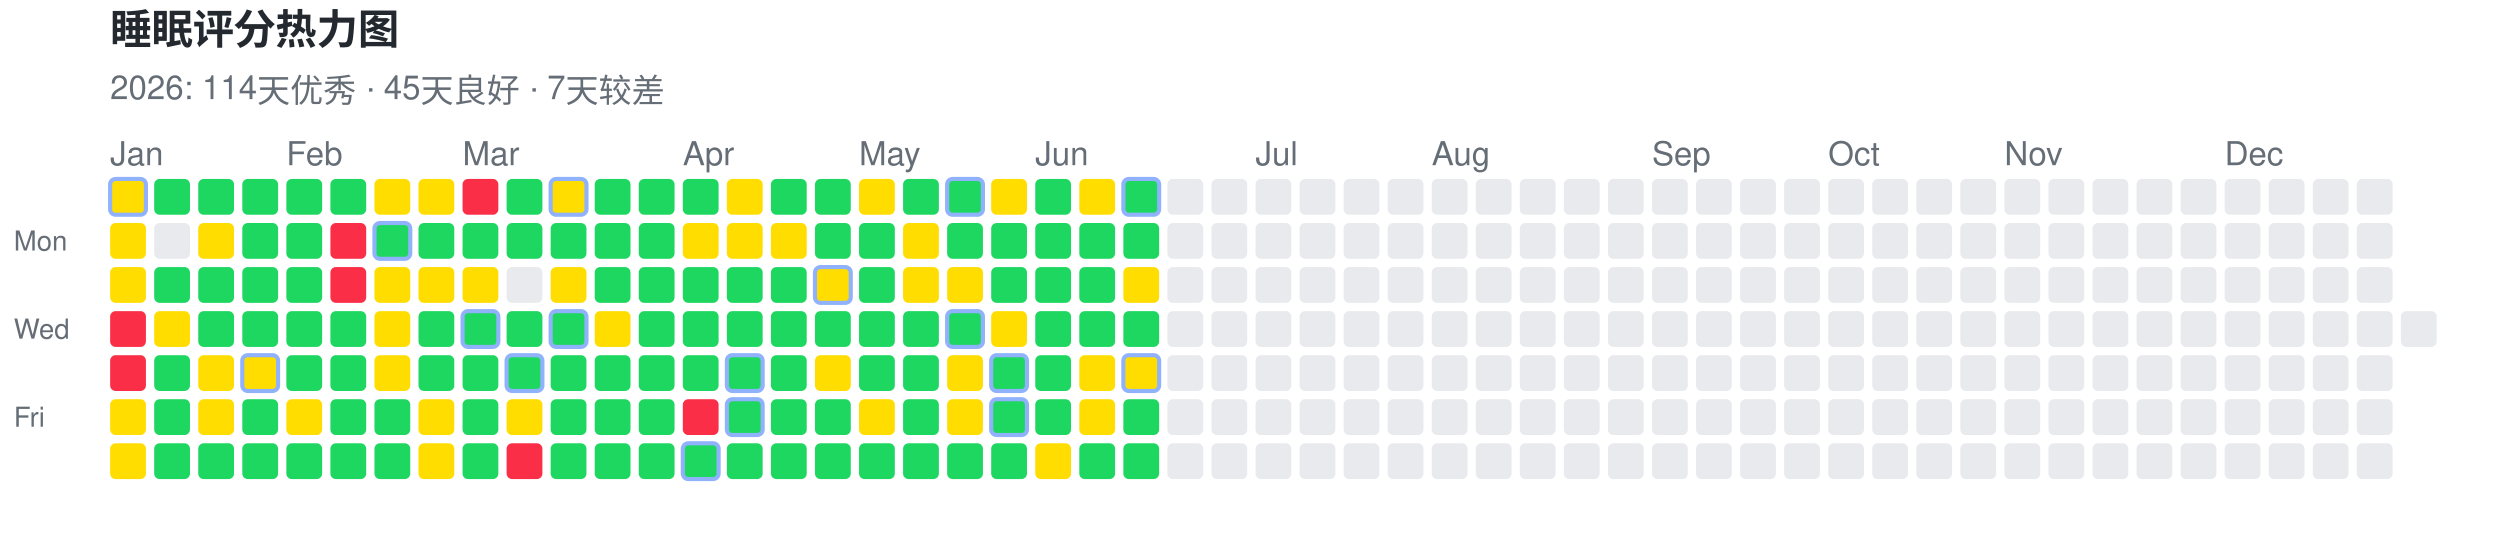
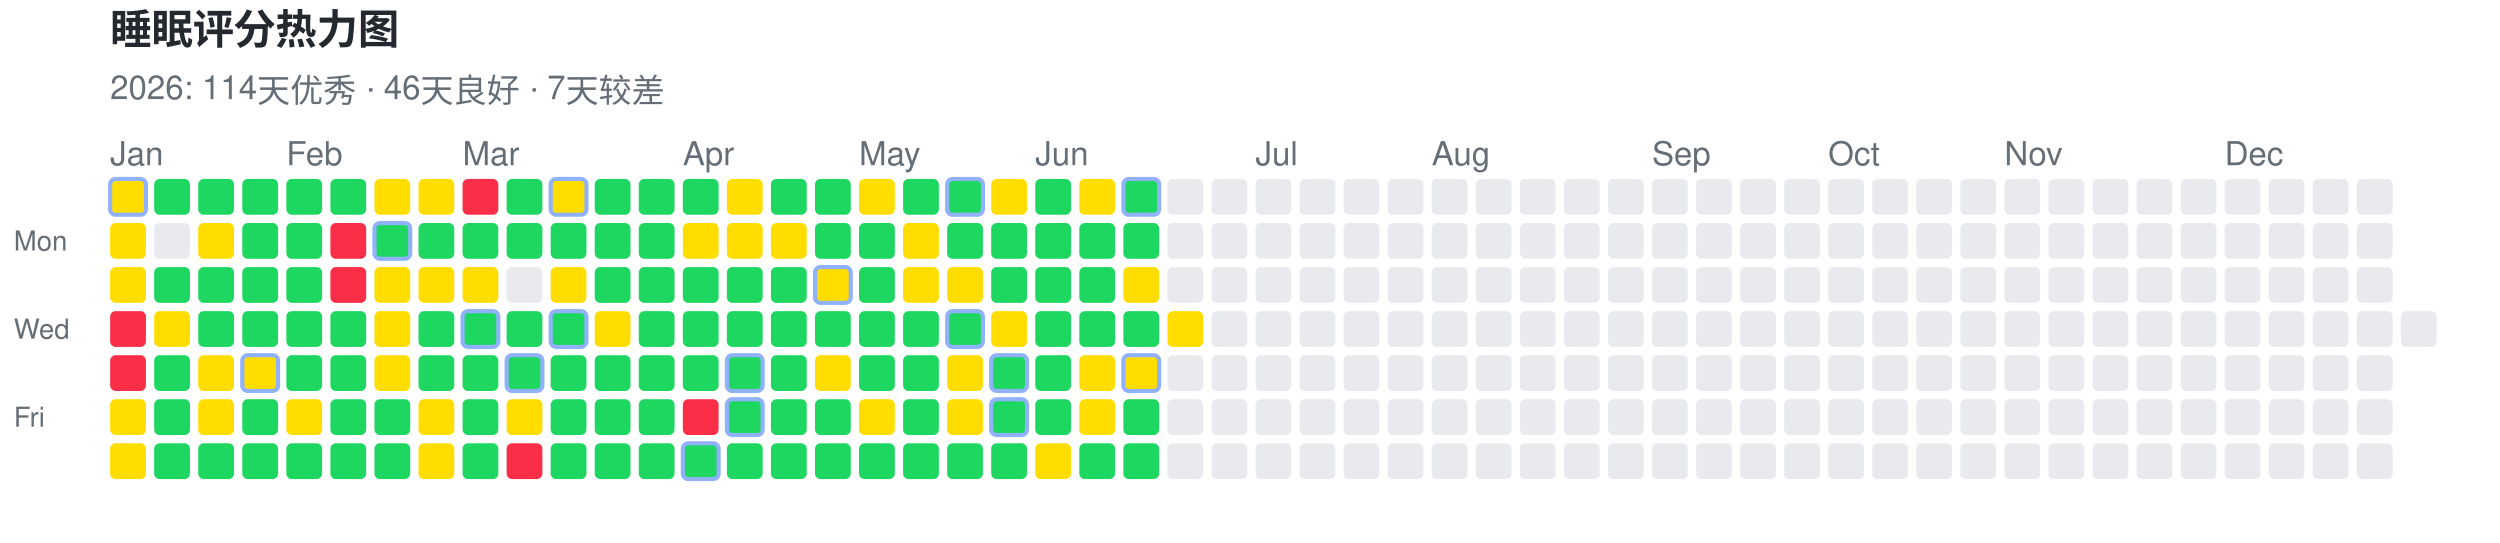
<svg xmlns="http://www.w3.org/2000/svg" width="908" height="197" viewBox="0 0 908 197" style="background-color:white;">
  <style>
    text { font-family: -apple-system, BlinkMacSystemFont, 'Segoe UI', Helvetica, Arial, sans-serif; }
  </style>
  <text x="40" y="16" font-size="15" fill="#24292f" font-weight="bold">睡眠评分热力图</text>
-   <text x="40" y="36" font-size="12" fill="#656d76">2026: 114天优秀 · 45天良好 · 7天较差</text>
+   <text x="40" y="36" font-size="12" fill="#656d76">2026: 114天优秀 · 46天良好 · 7天较差</text>
  <text x="40" y="60" font-size="12" fill="#656d76">Jan</text>
  <text x="104" y="60" font-size="12" fill="#656d76">Feb</text>
  <text x="168" y="60" font-size="12" fill="#656d76">Mar</text>
  <text x="248" y="60" font-size="12" fill="#656d76">Apr</text>
  <text x="312" y="60" font-size="12" fill="#656d76">May</text>
  <text x="376" y="60" font-size="12" fill="#656d76">Jun</text>
  <text x="456" y="60" font-size="12" fill="#656d76">Jul</text>
  <text x="520" y="60" font-size="12" fill="#656d76">Aug</text>
  <text x="600" y="60" font-size="12" fill="#656d76">Sep</text>
  <text x="664" y="60" font-size="12" fill="#656d76">Oct</text>
  <text x="728" y="60" font-size="12" fill="#656d76">Nov</text>
  <text x="808" y="60" font-size="12" fill="#656d76">Dec</text>
  <text x="5" y="91" font-size="10" fill="#656d76">Mon</text>
  <text x="5" y="123" font-size="10" fill="#656d76">Wed</text>
  <text x="5" y="155" font-size="10" fill="#656d76">Fri</text>
  <rect x="40" y="113" width="13" height="13" rx="2" ry="2" fill="#fa2f47" data-date="2026-01-01" data-score="47" data-duration="311" data-nap="" />
  <rect x="40" y="129" width="13" height="13" rx="2" ry="2" fill="#fa2f47" data-date="2026-01-02" data-score="52" data-duration="517" data-nap="" />
  <rect x="40" y="145" width="13" height="13" rx="2" ry="2" fill="#ffdd00" data-date="2026-01-03" data-score="74" data-duration="435" data-nap="" />
  <rect x="40" y="161" width="13" height="13" rx="2" ry="2" fill="#ffdd00" data-date="2026-01-04" data-score="83" data-duration="602" data-nap="" />
  <rect x="40" y="65" width="13" height="13" rx="2" ry="2" fill="#ffdd00" stroke="#90b1fb" stroke-width="1.5" data-date="2026-01-05" data-score="65" data-duration="561" data-nap="56" />
  <rect x="40" y="81" width="13" height="13" rx="2" ry="2" fill="#ffdd00" data-date="2026-01-06" data-score="84" data-duration="498" data-nap="" />
  <rect x="40" y="97" width="13" height="13" rx="2" ry="2" fill="#ffdd00" data-date="2026-01-07" data-score="73" data-duration="473" data-nap="" />
  <rect x="56" y="113" width="13" height="13" rx="2" ry="2" fill="#ffdd00" data-date="2026-01-08" data-score="71" data-duration="471" data-nap="" />
  <rect x="56" y="129" width="13" height="13" rx="2" ry="2" fill="#1ed760" data-date="2026-01-09" data-score="92" data-duration="435" data-nap="" />
  <rect x="56" y="145" width="13" height="13" rx="2" ry="2" fill="#1ed760" data-date="2026-01-10" data-score="95" data-duration="421" data-nap="" />
  <rect x="56" y="161" width="13" height="13" rx="2" ry="2" fill="#1ed760" data-date="2026-01-11" data-score="97" data-duration="395" data-nap="" />
  <rect x="56" y="65" width="13" height="13" rx="2" ry="2" fill="#1ed760" data-date="2026-01-12" data-score="97" data-duration="420" data-nap="" />
  <rect x="56" y="81" width="13" height="13" rx="2" ry="2" fill="#E8EAED" data-date="2026-01-13" data-score="" data-duration="" data-nap="" />
  <rect x="56" y="97" width="13" height="13" rx="2" ry="2" fill="#1ed760" data-date="2026-01-14" data-score="96" data-duration="533" data-nap="" />
  <rect x="72" y="113" width="13" height="13" rx="2" ry="2" fill="#1ed760" data-date="2026-01-15" data-score="95" data-duration="486" data-nap="" />
  <rect x="72" y="129" width="13" height="13" rx="2" ry="2" fill="#ffdd00" data-date="2026-01-16" data-score="69" data-duration="442" data-nap="" />
  <rect x="72" y="145" width="13" height="13" rx="2" ry="2" fill="#ffdd00" data-date="2026-01-17" data-score="76" data-duration="550" data-nap="" />
  <rect x="72" y="161" width="13" height="13" rx="2" ry="2" fill="#1ed760" data-date="2026-01-18" data-score="91" data-duration="450" data-nap="" />
  <rect x="72" y="65" width="13" height="13" rx="2" ry="2" fill="#1ed760" data-date="2026-01-19" data-score="98" data-duration="467" data-nap="" />
  <rect x="72" y="81" width="13" height="13" rx="2" ry="2" fill="#ffdd00" data-date="2026-01-20" data-score="74" data-duration="479" data-nap="" />
  <rect x="72" y="97" width="13" height="13" rx="2" ry="2" fill="#1ed760" data-date="2026-01-21" data-score="96" data-duration="461" data-nap="" />
  <rect x="88" y="113" width="13" height="13" rx="2" ry="2" fill="#1ed760" data-date="2026-01-22" data-score="93" data-duration="448" data-nap="" />
  <rect x="88" y="129" width="13" height="13" rx="2" ry="2" fill="#ffdd00" stroke="#90b1fb" stroke-width="1.5" data-date="2026-01-23" data-score="83" data-duration="499" data-nap="42" />
  <rect x="88" y="145" width="13" height="13" rx="2" ry="2" fill="#1ed760" data-date="2026-01-24" data-score="98" data-duration="545" data-nap="" />
  <rect x="88" y="161" width="13" height="13" rx="2" ry="2" fill="#1ed760" data-date="2026-01-25" data-score="86" data-duration="546" data-nap="" />
  <rect x="88" y="65" width="13" height="13" rx="2" ry="2" fill="#1ed760" data-date="2026-01-26" data-score="95" data-duration="508" data-nap="" />
  <rect x="88" y="81" width="13" height="13" rx="2" ry="2" fill="#1ed760" data-date="2026-01-27" data-score="94" data-duration="525" data-nap="" />
  <rect x="88" y="97" width="13" height="13" rx="2" ry="2" fill="#1ed760" data-date="2026-01-28" data-score="96" data-duration="422" data-nap="" />
  <rect x="104" y="113" width="13" height="13" rx="2" ry="2" fill="#1ed760" data-date="2026-01-29" data-score="94" data-duration="445" data-nap="" />
  <rect x="104" y="129" width="13" height="13" rx="2" ry="2" fill="#1ed760" data-date="2026-01-30" data-score="92" data-duration="562" data-nap="" />
  <rect x="104" y="145" width="13" height="13" rx="2" ry="2" fill="#ffdd00" data-date="2026-01-31" data-score="74" data-duration="511" data-nap="" />
  <rect x="104" y="161" width="13" height="13" rx="2" ry="2" fill="#1ed760" data-date="2026-02-01" data-score="96" data-duration="495" data-nap="" />
  <rect x="104" y="65" width="13" height="13" rx="2" ry="2" fill="#1ed760" data-date="2026-02-02" data-score="96" data-duration="519" data-nap="" />
  <rect x="104" y="81" width="13" height="13" rx="2" ry="2" fill="#1ed760" data-date="2026-02-03" data-score="96" data-duration="517" data-nap="" />
  <rect x="104" y="97" width="13" height="13" rx="2" ry="2" fill="#1ed760" data-date="2026-02-04" data-score="95" data-duration="464" data-nap="" />
  <rect x="120" y="113" width="13" height="13" rx="2" ry="2" fill="#1ed760" data-date="2026-02-05" data-score="97" data-duration="443" data-nap="" />
  <rect x="120" y="129" width="13" height="13" rx="2" ry="2" fill="#1ed760" data-date="2026-02-06" data-score="95" data-duration="516" data-nap="" />
  <rect x="120" y="145" width="13" height="13" rx="2" ry="2" fill="#1ed760" data-date="2026-02-07" data-score="96" data-duration="497" data-nap="" />
  <rect x="120" y="161" width="13" height="13" rx="2" ry="2" fill="#1ed760" data-date="2026-02-08" data-score="86" data-duration="488" data-nap="" />
  <rect x="120" y="65" width="13" height="13" rx="2" ry="2" fill="#1ed760" data-date="2026-02-09" data-score="93" data-duration="394" data-nap="" />
  <rect x="120" y="81" width="13" height="13" rx="2" ry="2" fill="#fa2f47" data-date="2026-02-10" data-score="56" data-duration="322" data-nap="" />
  <rect x="120" y="97" width="13" height="13" rx="2" ry="2" fill="#fa2f47" data-date="2026-02-11" data-score="44" data-duration="212" data-nap="" />
  <rect x="136" y="113" width="13" height="13" rx="2" ry="2" fill="#ffdd00" data-date="2026-02-12" data-score="84" data-duration="538" data-nap="" />
  <rect x="136" y="129" width="13" height="13" rx="2" ry="2" fill="#ffdd00" data-date="2026-02-13" data-score="81" data-duration="522" data-nap="" />
  <rect x="136" y="145" width="13" height="13" rx="2" ry="2" fill="#1ed760" data-date="2026-02-14" data-score="95" data-duration="444" data-nap="" />
  <rect x="136" y="161" width="13" height="13" rx="2" ry="2" fill="#1ed760" data-date="2026-02-15" data-score="98" data-duration="506" data-nap="" />
  <rect x="136" y="65" width="13" height="13" rx="2" ry="2" fill="#ffdd00" data-date="2026-02-16" data-score="84" data-duration="535" data-nap="" />
  <rect x="136" y="81" width="13" height="13" rx="2" ry="2" fill="#1ed760" stroke="#90b1fb" stroke-width="1.5" data-date="2026-02-17" data-score="94" data-duration="493" data-nap="58" />
  <rect x="136" y="97" width="13" height="13" rx="2" ry="2" fill="#ffdd00" data-date="2026-02-18" data-score="72" data-duration="530" data-nap="" />
  <rect x="152" y="113" width="13" height="13" rx="2" ry="2" fill="#1ed760" data-date="2026-02-19" data-score="93" data-duration="407" data-nap="" />
  <rect x="152" y="129" width="13" height="13" rx="2" ry="2" fill="#1ed760" data-date="2026-02-20" data-score="98" data-duration="400" data-nap="" />
  <rect x="152" y="145" width="13" height="13" rx="2" ry="2" fill="#ffdd00" data-date="2026-02-21" data-score="79" data-duration="497" data-nap="" />
  <rect x="152" y="161" width="13" height="13" rx="2" ry="2" fill="#ffdd00" data-date="2026-02-22" data-score="84" data-duration="494" data-nap="" />
  <rect x="152" y="65" width="13" height="13" rx="2" ry="2" fill="#ffdd00" data-date="2026-02-23" data-score="84" data-duration="404" data-nap="" />
  <rect x="152" y="81" width="13" height="13" rx="2" ry="2" fill="#1ed760" data-date="2026-02-24" data-score="93" data-duration="485" data-nap="" />
  <rect x="152" y="97" width="13" height="13" rx="2" ry="2" fill="#ffdd00" data-date="2026-02-25" data-score="82" data-duration="512" data-nap="" />
  <rect x="168" y="113" width="13" height="13" rx="2" ry="2" fill="#1ed760" stroke="#90b1fb" stroke-width="1.5" data-date="2026-02-26" data-score="93" data-duration="446" data-nap="28" />
  <rect x="168" y="129" width="13" height="13" rx="2" ry="2" fill="#1ed760" data-date="2026-02-27" data-score="97" data-duration="464" data-nap="" />
  <rect x="168" y="145" width="13" height="13" rx="2" ry="2" fill="#1ed760" data-date="2026-02-28" data-score="94" data-duration="351" data-nap="" />
  <rect x="168" y="161" width="13" height="13" rx="2" ry="2" fill="#1ed760" data-date="2026-03-01" data-score="96" data-duration="390" data-nap="" />
  <rect x="168" y="65" width="13" height="13" rx="2" ry="2" fill="#fa2f47" data-date="2026-03-02" data-score="49" data-duration="250" data-nap="" />
  <rect x="168" y="81" width="13" height="13" rx="2" ry="2" fill="#1ed760" data-date="2026-03-03" data-score="98" data-duration="516" data-nap="" />
  <rect x="168" y="97" width="13" height="13" rx="2" ry="2" fill="#ffdd00" data-date="2026-03-04" data-score="75" data-duration="464" data-nap="" />
  <rect x="184" y="113" width="13" height="13" rx="2" ry="2" fill="#1ed760" data-date="2026-03-05" data-score="91" data-duration="500" data-nap="" />
  <rect x="184" y="129" width="13" height="13" rx="2" ry="2" fill="#1ed760" stroke="#90b1fb" stroke-width="1.5" data-date="2026-03-06" data-score="91" data-duration="403" data-nap="36" />
  <rect x="184" y="145" width="13" height="13" rx="2" ry="2" fill="#ffdd00" data-date="2026-03-07" data-score="80" data-duration="356" data-nap="" />
  <rect x="184" y="161" width="13" height="13" rx="2" ry="2" fill="#fa2f47" data-date="2026-03-08" data-score="52" data-duration="752" data-nap="" />
  <rect x="184" y="65" width="13" height="13" rx="2" ry="2" fill="#1ed760" data-date="2026-03-09" data-score="96" data-duration="483" data-nap="" />
  <rect x="184" y="81" width="13" height="13" rx="2" ry="2" fill="#1ed760" data-date="2026-03-10" data-score="92" data-duration="522" data-nap="" />
  <rect x="184" y="97" width="13" height="13" rx="2" ry="2" fill="#E8EAED" data-date="2026-03-11" data-score="" data-duration="" data-nap="" />
  <rect x="200" y="113" width="13" height="13" rx="2" ry="2" fill="#1ed760" stroke="#90b1fb" stroke-width="1.5" data-date="2026-03-12" data-score="95" data-duration="485" data-nap="39" />
  <rect x="200" y="129" width="13" height="13" rx="2" ry="2" fill="#1ed760" data-date="2026-03-13" data-score="96" data-duration="482" data-nap="" />
  <rect x="200" y="145" width="13" height="13" rx="2" ry="2" fill="#1ed760" data-date="2026-03-14" data-score="96" data-duration="517" data-nap="" />
  <rect x="200" y="161" width="13" height="13" rx="2" ry="2" fill="#1ed760" data-date="2026-03-15" data-score="98" data-duration="512" data-nap="" />
  <rect x="200" y="65" width="13" height="13" rx="2" ry="2" fill="#ffdd00" stroke="#90b1fb" stroke-width="1.5" data-date="2026-03-16" data-score="63" data-duration="391" data-nap="28" />
  <rect x="200" y="81" width="13" height="13" rx="2" ry="2" fill="#1ed760" data-date="2026-03-17" data-score="98" data-duration="512" data-nap="" />
  <rect x="200" y="97" width="13" height="13" rx="2" ry="2" fill="#ffdd00" data-date="2026-03-18" data-score="75" data-duration="419" data-nap="" />
  <rect x="216" y="113" width="13" height="13" rx="2" ry="2" fill="#ffdd00" data-date="2026-03-19" data-score="73" data-duration="454" data-nap="" />
  <rect x="216" y="129" width="13" height="13" rx="2" ry="2" fill="#1ed760" data-date="2026-03-20" data-score="98" data-duration="468" data-nap="" />
  <rect x="216" y="145" width="13" height="13" rx="2" ry="2" fill="#1ed760" data-date="2026-03-21" data-score="98" data-duration="472" data-nap="" />
  <rect x="216" y="161" width="13" height="13" rx="2" ry="2" fill="#1ed760" data-date="2026-03-22" data-score="97" data-duration="540" data-nap="" />
  <rect x="216" y="65" width="13" height="13" rx="2" ry="2" fill="#1ed760" data-date="2026-03-23" data-score="98" data-duration="522" data-nap="" />
  <rect x="216" y="81" width="13" height="13" rx="2" ry="2" fill="#1ed760" data-date="2026-03-24" data-score="92" data-duration="492" data-nap="" />
  <rect x="216" y="97" width="13" height="13" rx="2" ry="2" fill="#1ed760" data-date="2026-03-25" data-score="99" data-duration="489" data-nap="" />
  <rect x="232" y="113" width="13" height="13" rx="2" ry="2" fill="#1ed760" data-date="2026-03-26" data-score="98" data-duration="488" data-nap="" />
  <rect x="232" y="129" width="13" height="13" rx="2" ry="2" fill="#1ed760" data-date="2026-03-27" data-score="96" data-duration="403" data-nap="" />
  <rect x="232" y="145" width="13" height="13" rx="2" ry="2" fill="#1ed760" data-date="2026-03-28" data-score="98" data-duration="474" data-nap="" />
  <rect x="232" y="161" width="13" height="13" rx="2" ry="2" fill="#1ed760" data-date="2026-03-29" data-score="95" data-duration="511" data-nap="" />
  <rect x="232" y="65" width="13" height="13" rx="2" ry="2" fill="#1ed760" data-date="2026-03-30" data-score="95" data-duration="516" data-nap="" />
  <rect x="232" y="81" width="13" height="13" rx="2" ry="2" fill="#1ed760" data-date="2026-03-31" data-score="96" data-duration="503" data-nap="" />
  <rect x="232" y="97" width="13" height="13" rx="2" ry="2" fill="#1ed760" data-date="2026-04-01" data-score="95" data-duration="476" data-nap="" />
  <rect x="248" y="113" width="13" height="13" rx="2" ry="2" fill="#1ed760" data-date="2026-04-02" data-score="98" data-duration="480" data-nap="" />
  <rect x="248" y="129" width="13" height="13" rx="2" ry="2" fill="#1ed760" data-date="2026-04-03" data-score="98" data-duration="375" data-nap="" />
  <rect x="248" y="145" width="13" height="13" rx="2" ry="2" fill="#fa2f47" data-date="2026-04-04" data-score="52" data-duration="327" data-nap="" />
  <rect x="248" y="161" width="13" height="13" rx="2" ry="2" fill="#1ed760" stroke="#90b1fb" stroke-width="1.5" data-date="2026-04-05" data-score="95" data-duration="511" data-nap="38" />
  <rect x="248" y="65" width="13" height="13" rx="2" ry="2" fill="#1ed760" data-date="2026-04-06" data-score="92" data-duration="481" data-nap="" />
  <rect x="248" y="81" width="13" height="13" rx="2" ry="2" fill="#ffdd00" data-date="2026-04-07" data-score="79" data-duration="510" data-nap="" />
  <rect x="248" y="97" width="13" height="13" rx="2" ry="2" fill="#1ed760" data-date="2026-04-08" data-score="98" data-duration="491" data-nap="" />
  <rect x="264" y="113" width="13" height="13" rx="2" ry="2" fill="#1ed760" data-date="2026-04-09" data-score="96" data-duration="456" data-nap="" />
  <rect x="264" y="129" width="13" height="13" rx="2" ry="2" fill="#1ed760" stroke="#90b1fb" stroke-width="1.5" data-date="2026-04-10" data-score="96" data-duration="386" data-nap="26" />
  <rect x="264" y="145" width="13" height="13" rx="2" ry="2" fill="#1ed760" stroke="#90b1fb" stroke-width="1.5" data-date="2026-04-11" data-score="98" data-duration="437" data-nap="31" />
  <rect x="264" y="161" width="13" height="13" rx="2" ry="2" fill="#1ed760" data-date="2026-04-12" data-score="92" data-duration="579" data-nap="" />
  <rect x="264" y="65" width="13" height="13" rx="2" ry="2" fill="#ffdd00" data-date="2026-04-13" data-score="77" data-duration="486" data-nap="" />
  <rect x="264" y="81" width="13" height="13" rx="2" ry="2" fill="#ffdd00" data-date="2026-04-14" data-score="85" data-duration="472" data-nap="" />
  <rect x="264" y="97" width="13" height="13" rx="2" ry="2" fill="#1ed760" data-date="2026-04-15" data-score="95" data-duration="498" data-nap="" />
  <rect x="280" y="113" width="13" height="13" rx="2" ry="2" fill="#1ed760" data-date="2026-04-16" data-score="93" data-duration="417" data-nap="" />
  <rect x="280" y="129" width="13" height="13" rx="2" ry="2" fill="#1ed760" data-date="2026-04-17" data-score="95" data-duration="396" data-nap="" />
  <rect x="280" y="145" width="13" height="13" rx="2" ry="2" fill="#1ed760" data-date="2026-04-18" data-score="94" data-duration="378" data-nap="" />
  <rect x="280" y="161" width="13" height="13" rx="2" ry="2" fill="#1ed760" data-date="2026-04-19" data-score="95" data-duration="480" data-nap="" />
  <rect x="280" y="65" width="13" height="13" rx="2" ry="2" fill="#1ed760" data-date="2026-04-20" data-score="92" data-duration="428" data-nap="" />
  <rect x="280" y="81" width="13" height="13" rx="2" ry="2" fill="#ffdd00" data-date="2026-04-21" data-score="83" data-duration="357" data-nap="" />
  <rect x="280" y="97" width="13" height="13" rx="2" ry="2" fill="#1ed760" data-date="2026-04-22" data-score="94" data-duration="443" data-nap="" />
  <rect x="296" y="113" width="13" height="13" rx="2" ry="2" fill="#1ed760" data-date="2026-04-23" data-score="98" data-duration="506" data-nap="" />
  <rect x="296" y="129" width="13" height="13" rx="2" ry="2" fill="#ffdd00" data-date="2026-04-24" data-score="71" data-duration="345" data-nap="" />
  <rect x="296" y="145" width="13" height="13" rx="2" ry="2" fill="#1ed760" data-date="2026-04-25" data-score="92" data-duration="462" data-nap="" />
  <rect x="296" y="161" width="13" height="13" rx="2" ry="2" fill="#1ed760" data-date="2026-04-26" data-score="93" data-duration="534" data-nap="" />
  <rect x="296" y="65" width="13" height="13" rx="2" ry="2" fill="#1ed760" data-date="2026-04-27" data-score="86" data-duration="523" data-nap="" />
  <rect x="296" y="81" width="13" height="13" rx="2" ry="2" fill="#1ed760" data-date="2026-04-28" data-score="97" data-duration="491" data-nap="" />
  <rect x="296" y="97" width="13" height="13" rx="2" ry="2" fill="#ffdd00" stroke="#90b1fb" stroke-width="1.5" data-date="2026-04-29" data-score="66" data-duration="455" data-nap="22" />
  <rect x="312" y="113" width="13" height="13" rx="2" ry="2" fill="#1ed760" data-date="2026-04-30" data-score="97" data-duration="469" data-nap="" />
  <rect x="312" y="129" width="13" height="13" rx="2" ry="2" fill="#1ed760" data-date="2026-05-01" data-score="98" data-duration="553" data-nap="" />
  <rect x="312" y="145" width="13" height="13" rx="2" ry="2" fill="#ffdd00" data-date="2026-05-02" data-score="74" data-duration="418" data-nap="" />
  <rect x="312" y="161" width="13" height="13" rx="2" ry="2" fill="#1ed760" data-date="2026-05-03" data-score="97" data-duration="507" data-nap="" />
  <rect x="312" y="65" width="13" height="13" rx="2" ry="2" fill="#ffdd00" data-date="2026-05-04" data-score="76" data-duration="431" data-nap="" />
  <rect x="312" y="81" width="13" height="13" rx="2" ry="2" fill="#1ed760" data-date="2026-05-05" data-score="98" data-duration="492" data-nap="" />
  <rect x="312" y="97" width="13" height="13" rx="2" ry="2" fill="#1ed760" data-date="2026-05-06" data-score="92" data-duration="511" data-nap="" />
  <rect x="328" y="113" width="13" height="13" rx="2" ry="2" fill="#1ed760" data-date="2026-05-07" data-score="99" data-duration="510" data-nap="" />
  <rect x="328" y="129" width="13" height="13" rx="2" ry="2" fill="#1ed760" data-date="2026-05-08" data-score="97" data-duration="408" data-nap="" />
  <rect x="328" y="145" width="13" height="13" rx="2" ry="2" fill="#1ed760" data-date="2026-05-09" data-score="97" data-duration="494" data-nap="" />
  <rect x="328" y="161" width="13" height="13" rx="2" ry="2" fill="#1ed760" data-date="2026-05-10" data-score="94" data-duration="399" data-nap="" />
  <rect x="328" y="65" width="13" height="13" rx="2" ry="2" fill="#1ed760" data-date="2026-05-11" data-score="98" data-duration="489" data-nap="" />
  <rect x="328" y="81" width="13" height="13" rx="2" ry="2" fill="#ffdd00" data-date="2026-05-12" data-score="66" data-duration="516" data-nap="" />
  <rect x="328" y="97" width="13" height="13" rx="2" ry="2" fill="#ffdd00" data-date="2026-05-13" data-score="77" data-duration="481" data-nap="" />
  <rect x="344" y="113" width="13" height="13" rx="2" ry="2" fill="#1ed760" stroke="#90b1fb" stroke-width="1.5" data-date="2026-05-14" data-score="86" data-duration="480" data-nap="10" />
  <rect x="344" y="129" width="13" height="13" rx="2" ry="2" fill="#ffdd00" data-date="2026-05-15" data-score="76" data-duration="400" data-nap="" />
  <rect x="344" y="145" width="13" height="13" rx="2" ry="2" fill="#ffdd00" data-date="2026-05-16" data-score="83" data-duration="566" data-nap="" />
  <rect x="344" y="161" width="13" height="13" rx="2" ry="2" fill="#1ed760" data-date="2026-05-17" data-score="93" data-duration="405" data-nap="" />
  <rect x="344" y="65" width="13" height="13" rx="2" ry="2" fill="#1ed760" stroke="#90b1fb" stroke-width="1.5" data-date="2026-05-18" data-score="92" data-duration="527" data-nap="23" />
  <rect x="344" y="81" width="13" height="13" rx="2" ry="2" fill="#1ed760" data-date="2026-05-19" data-score="97" data-duration="497" data-nap="" />
  <rect x="344" y="97" width="13" height="13" rx="2" ry="2" fill="#ffdd00" data-date="2026-05-20" data-score="85" data-duration="317" data-nap="" />
  <rect x="360" y="113" width="13" height="13" rx="2" ry="2" fill="#ffdd00" data-date="2026-05-21" data-score="77" data-duration="530" data-nap="" />
  <rect x="360" y="129" width="13" height="13" rx="2" ry="2" fill="#1ed760" stroke="#90b1fb" stroke-width="1.5" data-date="2026-05-22" data-score="93" data-duration="533" data-nap="25" />
  <rect x="360" y="145" width="13" height="13" rx="2" ry="2" fill="#1ed760" stroke="#90b1fb" stroke-width="1.5" data-date="2026-05-23" data-score="97" data-duration="523" data-nap="27" />
  <rect x="360" y="161" width="13" height="13" rx="2" ry="2" fill="#1ed760" data-date="2026-05-24" data-score="97" data-duration="521" data-nap="" />
  <rect x="360" y="65" width="13" height="13" rx="2" ry="2" fill="#ffdd00" data-date="2026-05-25" data-score="83" data-duration="507" data-nap="" />
  <rect x="360" y="81" width="13" height="13" rx="2" ry="2" fill="#1ed760" data-date="2026-05-26" data-score="93" data-duration="498" data-nap="" />
  <rect x="360" y="97" width="13" height="13" rx="2" ry="2" fill="#1ed760" data-date="2026-05-27" data-score="93" data-duration="495" data-nap="" />
  <rect x="376" y="113" width="13" height="13" rx="2" ry="2" fill="#1ed760" data-date="2026-05-28" data-score="93" data-duration="470" data-nap="" />
  <rect x="376" y="129" width="13" height="13" rx="2" ry="2" fill="#1ed760" data-date="2026-05-29" data-score="96" data-duration="408" data-nap="" />
  <rect x="376" y="145" width="13" height="13" rx="2" ry="2" fill="#1ed760" data-date="2026-05-30" data-score="97" data-duration="394" data-nap="" />
  <rect x="376" y="161" width="13" height="13" rx="2" ry="2" fill="#ffdd00" data-date="2026-05-31" data-score="75" data-duration="485" data-nap="" />
  <rect x="376" y="65" width="13" height="13" rx="2" ry="2" fill="#1ed760" data-date="2026-06-01" data-score="96" data-duration="400" data-nap="" />
  <rect x="376" y="81" width="13" height="13" rx="2" ry="2" fill="#1ed760" data-date="2026-06-02" data-score="91" data-duration="497" data-nap="" />
  <rect x="376" y="97" width="13" height="13" rx="2" ry="2" fill="#1ed760" data-date="2026-06-03" data-score="97" data-duration="489" data-nap="" />
  <rect x="392" y="113" width="13" height="13" rx="2" ry="2" fill="#1ed760" data-date="2026-06-04" data-score="97" data-duration="473" data-nap="" />
  <rect x="392" y="129" width="13" height="13" rx="2" ry="2" fill="#ffdd00" data-date="2026-06-05" data-score="62" data-duration="396" data-nap="" />
  <rect x="392" y="145" width="13" height="13" rx="2" ry="2" fill="#ffdd00" data-date="2026-06-06" data-score="79" data-duration="481" data-nap="" />
  <rect x="392" y="161" width="13" height="13" rx="2" ry="2" fill="#1ed760" data-date="2026-06-07" data-score="97" data-duration="453" data-nap="" />
  <rect x="392" y="65" width="13" height="13" rx="2" ry="2" fill="#ffdd00" data-date="2026-06-08" data-score="85" data-duration="500" data-nap="" />
  <rect x="392" y="81" width="13" height="13" rx="2" ry="2" fill="#1ed760" data-date="2026-06-09" data-score="96" data-duration="420" data-nap="" />
  <rect x="392" y="97" width="13" height="13" rx="2" ry="2" fill="#1ed760" data-date="2026-06-10" data-score="97" data-duration="482" data-nap="" />
  <rect x="408" y="113" width="13" height="13" rx="2" ry="2" fill="#1ed760" data-date="2026-06-11" data-score="96" data-duration="451" data-nap="" />
  <rect x="408" y="129" width="13" height="13" rx="2" ry="2" fill="#ffdd00" stroke="#90b1fb" stroke-width="1.5" data-date="2026-06-12" data-score="75" data-duration="402" data-nap="11" />
  <rect x="408" y="145" width="13" height="13" rx="2" ry="2" fill="#1ed760" data-date="2026-06-13" data-score="94" data-duration="573" data-nap="" />
  <rect x="408" y="161" width="13" height="13" rx="2" ry="2" fill="#1ed760" data-date="2026-06-14" data-score="97" data-duration="519" data-nap="" />
  <rect x="408" y="65" width="13" height="13" rx="2" ry="2" fill="#1ed760" stroke="#90b1fb" stroke-width="1.5" data-date="2026-06-15" data-score="96" data-duration="424" data-nap="17" />
  <rect x="408" y="81" width="13" height="13" rx="2" ry="2" fill="#1ed760" data-date="2026-06-16" data-score="95" data-duration="488" data-nap="" />
  <rect x="408" y="97" width="13" height="13" rx="2" ry="2" fill="#ffdd00" data-date="2026-06-17" data-score="83" data-duration="499" data-nap="" />
-   <rect x="424" y="113" width="13" height="13" rx="2" ry="2" fill="#E8EAED" data-date="2026-06-18" data-score="" data-duration="" data-nap="" />
+   <rect x="424" y="113" width="13" height="13" rx="2" ry="2" fill="#ffdd00" data-date="2026-06-18" data-score="78" data-duration="489" data-nap="" />
  <rect x="424" y="129" width="13" height="13" rx="2" ry="2" fill="#E8EAED" data-date="2026-06-19" data-score="" data-duration="" data-nap="" />
  <rect x="424" y="145" width="13" height="13" rx="2" ry="2" fill="#E8EAED" data-date="2026-06-20" data-score="" data-duration="" data-nap="" />
  <rect x="424" y="161" width="13" height="13" rx="2" ry="2" fill="#E8EAED" data-date="2026-06-21" data-score="" data-duration="" data-nap="" />
  <rect x="424" y="65" width="13" height="13" rx="2" ry="2" fill="#E8EAED" data-date="2026-06-22" data-score="" data-duration="" data-nap="" />
  <rect x="424" y="81" width="13" height="13" rx="2" ry="2" fill="#E8EAED" data-date="2026-06-23" data-score="" data-duration="" data-nap="" />
  <rect x="424" y="97" width="13" height="13" rx="2" ry="2" fill="#E8EAED" data-date="2026-06-24" data-score="" data-duration="" data-nap="" />
  <rect x="440" y="113" width="13" height="13" rx="2" ry="2" fill="#E8EAED" data-date="2026-06-25" data-score="" data-duration="" data-nap="" />
  <rect x="440" y="129" width="13" height="13" rx="2" ry="2" fill="#E8EAED" data-date="2026-06-26" data-score="" data-duration="" data-nap="" />
  <rect x="440" y="145" width="13" height="13" rx="2" ry="2" fill="#E8EAED" data-date="2026-06-27" data-score="" data-duration="" data-nap="" />
  <rect x="440" y="161" width="13" height="13" rx="2" ry="2" fill="#E8EAED" data-date="2026-06-28" data-score="" data-duration="" data-nap="" />
  <rect x="440" y="65" width="13" height="13" rx="2" ry="2" fill="#E8EAED" data-date="2026-06-29" data-score="" data-duration="" data-nap="" />
  <rect x="440" y="81" width="13" height="13" rx="2" ry="2" fill="#E8EAED" data-date="2026-06-30" data-score="" data-duration="" data-nap="" />
  <rect x="440" y="97" width="13" height="13" rx="2" ry="2" fill="#E8EAED" data-date="2026-07-01" data-score="" data-duration="" data-nap="" />
  <rect x="456" y="113" width="13" height="13" rx="2" ry="2" fill="#E8EAED" data-date="2026-07-02" data-score="" data-duration="" data-nap="" />
  <rect x="456" y="129" width="13" height="13" rx="2" ry="2" fill="#E8EAED" data-date="2026-07-03" data-score="" data-duration="" data-nap="" />
  <rect x="456" y="145" width="13" height="13" rx="2" ry="2" fill="#E8EAED" data-date="2026-07-04" data-score="" data-duration="" data-nap="" />
  <rect x="456" y="161" width="13" height="13" rx="2" ry="2" fill="#E8EAED" data-date="2026-07-05" data-score="" data-duration="" data-nap="" />
  <rect x="456" y="65" width="13" height="13" rx="2" ry="2" fill="#E8EAED" data-date="2026-07-06" data-score="" data-duration="" data-nap="" />
  <rect x="456" y="81" width="13" height="13" rx="2" ry="2" fill="#E8EAED" data-date="2026-07-07" data-score="" data-duration="" data-nap="" />
  <rect x="456" y="97" width="13" height="13" rx="2" ry="2" fill="#E8EAED" data-date="2026-07-08" data-score="" data-duration="" data-nap="" />
  <rect x="472" y="113" width="13" height="13" rx="2" ry="2" fill="#E8EAED" data-date="2026-07-09" data-score="" data-duration="" data-nap="" />
  <rect x="472" y="129" width="13" height="13" rx="2" ry="2" fill="#E8EAED" data-date="2026-07-10" data-score="" data-duration="" data-nap="" />
  <rect x="472" y="145" width="13" height="13" rx="2" ry="2" fill="#E8EAED" data-date="2026-07-11" data-score="" data-duration="" data-nap="" />
  <rect x="472" y="161" width="13" height="13" rx="2" ry="2" fill="#E8EAED" data-date="2026-07-12" data-score="" data-duration="" data-nap="" />
  <rect x="472" y="65" width="13" height="13" rx="2" ry="2" fill="#E8EAED" data-date="2026-07-13" data-score="" data-duration="" data-nap="" />
  <rect x="472" y="81" width="13" height="13" rx="2" ry="2" fill="#E8EAED" data-date="2026-07-14" data-score="" data-duration="" data-nap="" />
  <rect x="472" y="97" width="13" height="13" rx="2" ry="2" fill="#E8EAED" data-date="2026-07-15" data-score="" data-duration="" data-nap="" />
  <rect x="488" y="113" width="13" height="13" rx="2" ry="2" fill="#E8EAED" data-date="2026-07-16" data-score="" data-duration="" data-nap="" />
  <rect x="488" y="129" width="13" height="13" rx="2" ry="2" fill="#E8EAED" data-date="2026-07-17" data-score="" data-duration="" data-nap="" />
  <rect x="488" y="145" width="13" height="13" rx="2" ry="2" fill="#E8EAED" data-date="2026-07-18" data-score="" data-duration="" data-nap="" />
  <rect x="488" y="161" width="13" height="13" rx="2" ry="2" fill="#E8EAED" data-date="2026-07-19" data-score="" data-duration="" data-nap="" />
  <rect x="488" y="65" width="13" height="13" rx="2" ry="2" fill="#E8EAED" data-date="2026-07-20" data-score="" data-duration="" data-nap="" />
  <rect x="488" y="81" width="13" height="13" rx="2" ry="2" fill="#E8EAED" data-date="2026-07-21" data-score="" data-duration="" data-nap="" />
  <rect x="488" y="97" width="13" height="13" rx="2" ry="2" fill="#E8EAED" data-date="2026-07-22" data-score="" data-duration="" data-nap="" />
  <rect x="504" y="113" width="13" height="13" rx="2" ry="2" fill="#E8EAED" data-date="2026-07-23" data-score="" data-duration="" data-nap="" />
  <rect x="504" y="129" width="13" height="13" rx="2" ry="2" fill="#E8EAED" data-date="2026-07-24" data-score="" data-duration="" data-nap="" />
  <rect x="504" y="145" width="13" height="13" rx="2" ry="2" fill="#E8EAED" data-date="2026-07-25" data-score="" data-duration="" data-nap="" />
  <rect x="504" y="161" width="13" height="13" rx="2" ry="2" fill="#E8EAED" data-date="2026-07-26" data-score="" data-duration="" data-nap="" />
  <rect x="504" y="65" width="13" height="13" rx="2" ry="2" fill="#E8EAED" data-date="2026-07-27" data-score="" data-duration="" data-nap="" />
  <rect x="504" y="81" width="13" height="13" rx="2" ry="2" fill="#E8EAED" data-date="2026-07-28" data-score="" data-duration="" data-nap="" />
  <rect x="504" y="97" width="13" height="13" rx="2" ry="2" fill="#E8EAED" data-date="2026-07-29" data-score="" data-duration="" data-nap="" />
  <rect x="520" y="113" width="13" height="13" rx="2" ry="2" fill="#E8EAED" data-date="2026-07-30" data-score="" data-duration="" data-nap="" />
  <rect x="520" y="129" width="13" height="13" rx="2" ry="2" fill="#E8EAED" data-date="2026-07-31" data-score="" data-duration="" data-nap="" />
  <rect x="520" y="145" width="13" height="13" rx="2" ry="2" fill="#E8EAED" data-date="2026-08-01" data-score="" data-duration="" data-nap="" />
  <rect x="520" y="161" width="13" height="13" rx="2" ry="2" fill="#E8EAED" data-date="2026-08-02" data-score="" data-duration="" data-nap="" />
  <rect x="520" y="65" width="13" height="13" rx="2" ry="2" fill="#E8EAED" data-date="2026-08-03" data-score="" data-duration="" data-nap="" />
  <rect x="520" y="81" width="13" height="13" rx="2" ry="2" fill="#E8EAED" data-date="2026-08-04" data-score="" data-duration="" data-nap="" />
  <rect x="520" y="97" width="13" height="13" rx="2" ry="2" fill="#E8EAED" data-date="2026-08-05" data-score="" data-duration="" data-nap="" />
  <rect x="536" y="113" width="13" height="13" rx="2" ry="2" fill="#E8EAED" data-date="2026-08-06" data-score="" data-duration="" data-nap="" />
  <rect x="536" y="129" width="13" height="13" rx="2" ry="2" fill="#E8EAED" data-date="2026-08-07" data-score="" data-duration="" data-nap="" />
  <rect x="536" y="145" width="13" height="13" rx="2" ry="2" fill="#E8EAED" data-date="2026-08-08" data-score="" data-duration="" data-nap="" />
  <rect x="536" y="161" width="13" height="13" rx="2" ry="2" fill="#E8EAED" data-date="2026-08-09" data-score="" data-duration="" data-nap="" />
  <rect x="536" y="65" width="13" height="13" rx="2" ry="2" fill="#E8EAED" data-date="2026-08-10" data-score="" data-duration="" data-nap="" />
  <rect x="536" y="81" width="13" height="13" rx="2" ry="2" fill="#E8EAED" data-date="2026-08-11" data-score="" data-duration="" data-nap="" />
  <rect x="536" y="97" width="13" height="13" rx="2" ry="2" fill="#E8EAED" data-date="2026-08-12" data-score="" data-duration="" data-nap="" />
  <rect x="552" y="113" width="13" height="13" rx="2" ry="2" fill="#E8EAED" data-date="2026-08-13" data-score="" data-duration="" data-nap="" />
  <rect x="552" y="129" width="13" height="13" rx="2" ry="2" fill="#E8EAED" data-date="2026-08-14" data-score="" data-duration="" data-nap="" />
  <rect x="552" y="145" width="13" height="13" rx="2" ry="2" fill="#E8EAED" data-date="2026-08-15" data-score="" data-duration="" data-nap="" />
  <rect x="552" y="161" width="13" height="13" rx="2" ry="2" fill="#E8EAED" data-date="2026-08-16" data-score="" data-duration="" data-nap="" />
  <rect x="552" y="65" width="13" height="13" rx="2" ry="2" fill="#E8EAED" data-date="2026-08-17" data-score="" data-duration="" data-nap="" />
  <rect x="552" y="81" width="13" height="13" rx="2" ry="2" fill="#E8EAED" data-date="2026-08-18" data-score="" data-duration="" data-nap="" />
  <rect x="552" y="97" width="13" height="13" rx="2" ry="2" fill="#E8EAED" data-date="2026-08-19" data-score="" data-duration="" data-nap="" />
  <rect x="568" y="113" width="13" height="13" rx="2" ry="2" fill="#E8EAED" data-date="2026-08-20" data-score="" data-duration="" data-nap="" />
  <rect x="568" y="129" width="13" height="13" rx="2" ry="2" fill="#E8EAED" data-date="2026-08-21" data-score="" data-duration="" data-nap="" />
  <rect x="568" y="145" width="13" height="13" rx="2" ry="2" fill="#E8EAED" data-date="2026-08-22" data-score="" data-duration="" data-nap="" />
  <rect x="568" y="161" width="13" height="13" rx="2" ry="2" fill="#E8EAED" data-date="2026-08-23" data-score="" data-duration="" data-nap="" />
  <rect x="568" y="65" width="13" height="13" rx="2" ry="2" fill="#E8EAED" data-date="2026-08-24" data-score="" data-duration="" data-nap="" />
  <rect x="568" y="81" width="13" height="13" rx="2" ry="2" fill="#E8EAED" data-date="2026-08-25" data-score="" data-duration="" data-nap="" />
  <rect x="568" y="97" width="13" height="13" rx="2" ry="2" fill="#E8EAED" data-date="2026-08-26" data-score="" data-duration="" data-nap="" />
  <rect x="584" y="113" width="13" height="13" rx="2" ry="2" fill="#E8EAED" data-date="2026-08-27" data-score="" data-duration="" data-nap="" />
  <rect x="584" y="129" width="13" height="13" rx="2" ry="2" fill="#E8EAED" data-date="2026-08-28" data-score="" data-duration="" data-nap="" />
  <rect x="584" y="145" width="13" height="13" rx="2" ry="2" fill="#E8EAED" data-date="2026-08-29" data-score="" data-duration="" data-nap="" />
  <rect x="584" y="161" width="13" height="13" rx="2" ry="2" fill="#E8EAED" data-date="2026-08-30" data-score="" data-duration="" data-nap="" />
  <rect x="584" y="65" width="13" height="13" rx="2" ry="2" fill="#E8EAED" data-date="2026-08-31" data-score="" data-duration="" data-nap="" />
  <rect x="584" y="81" width="13" height="13" rx="2" ry="2" fill="#E8EAED" data-date="2026-09-01" data-score="" data-duration="" data-nap="" />
  <rect x="584" y="97" width="13" height="13" rx="2" ry="2" fill="#E8EAED" data-date="2026-09-02" data-score="" data-duration="" data-nap="" />
  <rect x="600" y="113" width="13" height="13" rx="2" ry="2" fill="#E8EAED" data-date="2026-09-03" data-score="" data-duration="" data-nap="" />
  <rect x="600" y="129" width="13" height="13" rx="2" ry="2" fill="#E8EAED" data-date="2026-09-04" data-score="" data-duration="" data-nap="" />
  <rect x="600" y="145" width="13" height="13" rx="2" ry="2" fill="#E8EAED" data-date="2026-09-05" data-score="" data-duration="" data-nap="" />
  <rect x="600" y="161" width="13" height="13" rx="2" ry="2" fill="#E8EAED" data-date="2026-09-06" data-score="" data-duration="" data-nap="" />
  <rect x="600" y="65" width="13" height="13" rx="2" ry="2" fill="#E8EAED" data-date="2026-09-07" data-score="" data-duration="" data-nap="" />
  <rect x="600" y="81" width="13" height="13" rx="2" ry="2" fill="#E8EAED" data-date="2026-09-08" data-score="" data-duration="" data-nap="" />
  <rect x="600" y="97" width="13" height="13" rx="2" ry="2" fill="#E8EAED" data-date="2026-09-09" data-score="" data-duration="" data-nap="" />
  <rect x="616" y="113" width="13" height="13" rx="2" ry="2" fill="#E8EAED" data-date="2026-09-10" data-score="" data-duration="" data-nap="" />
  <rect x="616" y="129" width="13" height="13" rx="2" ry="2" fill="#E8EAED" data-date="2026-09-11" data-score="" data-duration="" data-nap="" />
  <rect x="616" y="145" width="13" height="13" rx="2" ry="2" fill="#E8EAED" data-date="2026-09-12" data-score="" data-duration="" data-nap="" />
  <rect x="616" y="161" width="13" height="13" rx="2" ry="2" fill="#E8EAED" data-date="2026-09-13" data-score="" data-duration="" data-nap="" />
  <rect x="616" y="65" width="13" height="13" rx="2" ry="2" fill="#E8EAED" data-date="2026-09-14" data-score="" data-duration="" data-nap="" />
  <rect x="616" y="81" width="13" height="13" rx="2" ry="2" fill="#E8EAED" data-date="2026-09-15" data-score="" data-duration="" data-nap="" />
  <rect x="616" y="97" width="13" height="13" rx="2" ry="2" fill="#E8EAED" data-date="2026-09-16" data-score="" data-duration="" data-nap="" />
  <rect x="632" y="113" width="13" height="13" rx="2" ry="2" fill="#E8EAED" data-date="2026-09-17" data-score="" data-duration="" data-nap="" />
  <rect x="632" y="129" width="13" height="13" rx="2" ry="2" fill="#E8EAED" data-date="2026-09-18" data-score="" data-duration="" data-nap="" />
  <rect x="632" y="145" width="13" height="13" rx="2" ry="2" fill="#E8EAED" data-date="2026-09-19" data-score="" data-duration="" data-nap="" />
  <rect x="632" y="161" width="13" height="13" rx="2" ry="2" fill="#E8EAED" data-date="2026-09-20" data-score="" data-duration="" data-nap="" />
  <rect x="632" y="65" width="13" height="13" rx="2" ry="2" fill="#E8EAED" data-date="2026-09-21" data-score="" data-duration="" data-nap="" />
  <rect x="632" y="81" width="13" height="13" rx="2" ry="2" fill="#E8EAED" data-date="2026-09-22" data-score="" data-duration="" data-nap="" />
  <rect x="632" y="97" width="13" height="13" rx="2" ry="2" fill="#E8EAED" data-date="2026-09-23" data-score="" data-duration="" data-nap="" />
  <rect x="648" y="113" width="13" height="13" rx="2" ry="2" fill="#E8EAED" data-date="2026-09-24" data-score="" data-duration="" data-nap="" />
  <rect x="648" y="129" width="13" height="13" rx="2" ry="2" fill="#E8EAED" data-date="2026-09-25" data-score="" data-duration="" data-nap="" />
  <rect x="648" y="145" width="13" height="13" rx="2" ry="2" fill="#E8EAED" data-date="2026-09-26" data-score="" data-duration="" data-nap="" />
  <rect x="648" y="161" width="13" height="13" rx="2" ry="2" fill="#E8EAED" data-date="2026-09-27" data-score="" data-duration="" data-nap="" />
  <rect x="648" y="65" width="13" height="13" rx="2" ry="2" fill="#E8EAED" data-date="2026-09-28" data-score="" data-duration="" data-nap="" />
  <rect x="648" y="81" width="13" height="13" rx="2" ry="2" fill="#E8EAED" data-date="2026-09-29" data-score="" data-duration="" data-nap="" />
  <rect x="648" y="97" width="13" height="13" rx="2" ry="2" fill="#E8EAED" data-date="2026-09-30" data-score="" data-duration="" data-nap="" />
  <rect x="664" y="113" width="13" height="13" rx="2" ry="2" fill="#E8EAED" data-date="2026-10-01" data-score="" data-duration="" data-nap="" />
  <rect x="664" y="129" width="13" height="13" rx="2" ry="2" fill="#E8EAED" data-date="2026-10-02" data-score="" data-duration="" data-nap="" />
  <rect x="664" y="145" width="13" height="13" rx="2" ry="2" fill="#E8EAED" data-date="2026-10-03" data-score="" data-duration="" data-nap="" />
  <rect x="664" y="161" width="13" height="13" rx="2" ry="2" fill="#E8EAED" data-date="2026-10-04" data-score="" data-duration="" data-nap="" />
  <rect x="664" y="65" width="13" height="13" rx="2" ry="2" fill="#E8EAED" data-date="2026-10-05" data-score="" data-duration="" data-nap="" />
  <rect x="664" y="81" width="13" height="13" rx="2" ry="2" fill="#E8EAED" data-date="2026-10-06" data-score="" data-duration="" data-nap="" />
  <rect x="664" y="97" width="13" height="13" rx="2" ry="2" fill="#E8EAED" data-date="2026-10-07" data-score="" data-duration="" data-nap="" />
  <rect x="680" y="113" width="13" height="13" rx="2" ry="2" fill="#E8EAED" data-date="2026-10-08" data-score="" data-duration="" data-nap="" />
  <rect x="680" y="129" width="13" height="13" rx="2" ry="2" fill="#E8EAED" data-date="2026-10-09" data-score="" data-duration="" data-nap="" />
  <rect x="680" y="145" width="13" height="13" rx="2" ry="2" fill="#E8EAED" data-date="2026-10-10" data-score="" data-duration="" data-nap="" />
  <rect x="680" y="161" width="13" height="13" rx="2" ry="2" fill="#E8EAED" data-date="2026-10-11" data-score="" data-duration="" data-nap="" />
  <rect x="680" y="65" width="13" height="13" rx="2" ry="2" fill="#E8EAED" data-date="2026-10-12" data-score="" data-duration="" data-nap="" />
  <rect x="680" y="81" width="13" height="13" rx="2" ry="2" fill="#E8EAED" data-date="2026-10-13" data-score="" data-duration="" data-nap="" />
  <rect x="680" y="97" width="13" height="13" rx="2" ry="2" fill="#E8EAED" data-date="2026-10-14" data-score="" data-duration="" data-nap="" />
  <rect x="696" y="113" width="13" height="13" rx="2" ry="2" fill="#E8EAED" data-date="2026-10-15" data-score="" data-duration="" data-nap="" />
  <rect x="696" y="129" width="13" height="13" rx="2" ry="2" fill="#E8EAED" data-date="2026-10-16" data-score="" data-duration="" data-nap="" />
  <rect x="696" y="145" width="13" height="13" rx="2" ry="2" fill="#E8EAED" data-date="2026-10-17" data-score="" data-duration="" data-nap="" />
  <rect x="696" y="161" width="13" height="13" rx="2" ry="2" fill="#E8EAED" data-date="2026-10-18" data-score="" data-duration="" data-nap="" />
  <rect x="696" y="65" width="13" height="13" rx="2" ry="2" fill="#E8EAED" data-date="2026-10-19" data-score="" data-duration="" data-nap="" />
  <rect x="696" y="81" width="13" height="13" rx="2" ry="2" fill="#E8EAED" data-date="2026-10-20" data-score="" data-duration="" data-nap="" />
  <rect x="696" y="97" width="13" height="13" rx="2" ry="2" fill="#E8EAED" data-date="2026-10-21" data-score="" data-duration="" data-nap="" />
  <rect x="712" y="113" width="13" height="13" rx="2" ry="2" fill="#E8EAED" data-date="2026-10-22" data-score="" data-duration="" data-nap="" />
  <rect x="712" y="129" width="13" height="13" rx="2" ry="2" fill="#E8EAED" data-date="2026-10-23" data-score="" data-duration="" data-nap="" />
  <rect x="712" y="145" width="13" height="13" rx="2" ry="2" fill="#E8EAED" data-date="2026-10-24" data-score="" data-duration="" data-nap="" />
  <rect x="712" y="161" width="13" height="13" rx="2" ry="2" fill="#E8EAED" data-date="2026-10-25" data-score="" data-duration="" data-nap="" />
  <rect x="712" y="65" width="13" height="13" rx="2" ry="2" fill="#E8EAED" data-date="2026-10-26" data-score="" data-duration="" data-nap="" />
  <rect x="712" y="81" width="13" height="13" rx="2" ry="2" fill="#E8EAED" data-date="2026-10-27" data-score="" data-duration="" data-nap="" />
  <rect x="712" y="97" width="13" height="13" rx="2" ry="2" fill="#E8EAED" data-date="2026-10-28" data-score="" data-duration="" data-nap="" />
  <rect x="728" y="113" width="13" height="13" rx="2" ry="2" fill="#E8EAED" data-date="2026-10-29" data-score="" data-duration="" data-nap="" />
  <rect x="728" y="129" width="13" height="13" rx="2" ry="2" fill="#E8EAED" data-date="2026-10-30" data-score="" data-duration="" data-nap="" />
  <rect x="728" y="145" width="13" height="13" rx="2" ry="2" fill="#E8EAED" data-date="2026-10-31" data-score="" data-duration="" data-nap="" />
  <rect x="728" y="161" width="13" height="13" rx="2" ry="2" fill="#E8EAED" data-date="2026-11-01" data-score="" data-duration="" data-nap="" />
  <rect x="728" y="65" width="13" height="13" rx="2" ry="2" fill="#E8EAED" data-date="2026-11-02" data-score="" data-duration="" data-nap="" />
  <rect x="728" y="81" width="13" height="13" rx="2" ry="2" fill="#E8EAED" data-date="2026-11-03" data-score="" data-duration="" data-nap="" />
  <rect x="728" y="97" width="13" height="13" rx="2" ry="2" fill="#E8EAED" data-date="2026-11-04" data-score="" data-duration="" data-nap="" />
  <rect x="744" y="113" width="13" height="13" rx="2" ry="2" fill="#E8EAED" data-date="2026-11-05" data-score="" data-duration="" data-nap="" />
  <rect x="744" y="129" width="13" height="13" rx="2" ry="2" fill="#E8EAED" data-date="2026-11-06" data-score="" data-duration="" data-nap="" />
  <rect x="744" y="145" width="13" height="13" rx="2" ry="2" fill="#E8EAED" data-date="2026-11-07" data-score="" data-duration="" data-nap="" />
  <rect x="744" y="161" width="13" height="13" rx="2" ry="2" fill="#E8EAED" data-date="2026-11-08" data-score="" data-duration="" data-nap="" />
  <rect x="744" y="65" width="13" height="13" rx="2" ry="2" fill="#E8EAED" data-date="2026-11-09" data-score="" data-duration="" data-nap="" />
  <rect x="744" y="81" width="13" height="13" rx="2" ry="2" fill="#E8EAED" data-date="2026-11-10" data-score="" data-duration="" data-nap="" />
  <rect x="744" y="97" width="13" height="13" rx="2" ry="2" fill="#E8EAED" data-date="2026-11-11" data-score="" data-duration="" data-nap="" />
  <rect x="760" y="113" width="13" height="13" rx="2" ry="2" fill="#E8EAED" data-date="2026-11-12" data-score="" data-duration="" data-nap="" />
  <rect x="760" y="129" width="13" height="13" rx="2" ry="2" fill="#E8EAED" data-date="2026-11-13" data-score="" data-duration="" data-nap="" />
  <rect x="760" y="145" width="13" height="13" rx="2" ry="2" fill="#E8EAED" data-date="2026-11-14" data-score="" data-duration="" data-nap="" />
  <rect x="760" y="161" width="13" height="13" rx="2" ry="2" fill="#E8EAED" data-date="2026-11-15" data-score="" data-duration="" data-nap="" />
  <rect x="760" y="65" width="13" height="13" rx="2" ry="2" fill="#E8EAED" data-date="2026-11-16" data-score="" data-duration="" data-nap="" />
  <rect x="760" y="81" width="13" height="13" rx="2" ry="2" fill="#E8EAED" data-date="2026-11-17" data-score="" data-duration="" data-nap="" />
  <rect x="760" y="97" width="13" height="13" rx="2" ry="2" fill="#E8EAED" data-date="2026-11-18" data-score="" data-duration="" data-nap="" />
  <rect x="776" y="113" width="13" height="13" rx="2" ry="2" fill="#E8EAED" data-date="2026-11-19" data-score="" data-duration="" data-nap="" />
  <rect x="776" y="129" width="13" height="13" rx="2" ry="2" fill="#E8EAED" data-date="2026-11-20" data-score="" data-duration="" data-nap="" />
  <rect x="776" y="145" width="13" height="13" rx="2" ry="2" fill="#E8EAED" data-date="2026-11-21" data-score="" data-duration="" data-nap="" />
  <rect x="776" y="161" width="13" height="13" rx="2" ry="2" fill="#E8EAED" data-date="2026-11-22" data-score="" data-duration="" data-nap="" />
  <rect x="776" y="65" width="13" height="13" rx="2" ry="2" fill="#E8EAED" data-date="2026-11-23" data-score="" data-duration="" data-nap="" />
  <rect x="776" y="81" width="13" height="13" rx="2" ry="2" fill="#E8EAED" data-date="2026-11-24" data-score="" data-duration="" data-nap="" />
  <rect x="776" y="97" width="13" height="13" rx="2" ry="2" fill="#E8EAED" data-date="2026-11-25" data-score="" data-duration="" data-nap="" />
  <rect x="792" y="113" width="13" height="13" rx="2" ry="2" fill="#E8EAED" data-date="2026-11-26" data-score="" data-duration="" data-nap="" />
  <rect x="792" y="129" width="13" height="13" rx="2" ry="2" fill="#E8EAED" data-date="2026-11-27" data-score="" data-duration="" data-nap="" />
  <rect x="792" y="145" width="13" height="13" rx="2" ry="2" fill="#E8EAED" data-date="2026-11-28" data-score="" data-duration="" data-nap="" />
  <rect x="792" y="161" width="13" height="13" rx="2" ry="2" fill="#E8EAED" data-date="2026-11-29" data-score="" data-duration="" data-nap="" />
  <rect x="792" y="65" width="13" height="13" rx="2" ry="2" fill="#E8EAED" data-date="2026-11-30" data-score="" data-duration="" data-nap="" />
  <rect x="792" y="81" width="13" height="13" rx="2" ry="2" fill="#E8EAED" data-date="2026-12-01" data-score="" data-duration="" data-nap="" />
  <rect x="792" y="97" width="13" height="13" rx="2" ry="2" fill="#E8EAED" data-date="2026-12-02" data-score="" data-duration="" data-nap="" />
  <rect x="808" y="113" width="13" height="13" rx="2" ry="2" fill="#E8EAED" data-date="2026-12-03" data-score="" data-duration="" data-nap="" />
  <rect x="808" y="129" width="13" height="13" rx="2" ry="2" fill="#E8EAED" data-date="2026-12-04" data-score="" data-duration="" data-nap="" />
  <rect x="808" y="145" width="13" height="13" rx="2" ry="2" fill="#E8EAED" data-date="2026-12-05" data-score="" data-duration="" data-nap="" />
  <rect x="808" y="161" width="13" height="13" rx="2" ry="2" fill="#E8EAED" data-date="2026-12-06" data-score="" data-duration="" data-nap="" />
  <rect x="808" y="65" width="13" height="13" rx="2" ry="2" fill="#E8EAED" data-date="2026-12-07" data-score="" data-duration="" data-nap="" />
  <rect x="808" y="81" width="13" height="13" rx="2" ry="2" fill="#E8EAED" data-date="2026-12-08" data-score="" data-duration="" data-nap="" />
  <rect x="808" y="97" width="13" height="13" rx="2" ry="2" fill="#E8EAED" data-date="2026-12-09" data-score="" data-duration="" data-nap="" />
  <rect x="824" y="113" width="13" height="13" rx="2" ry="2" fill="#E8EAED" data-date="2026-12-10" data-score="" data-duration="" data-nap="" />
  <rect x="824" y="129" width="13" height="13" rx="2" ry="2" fill="#E8EAED" data-date="2026-12-11" data-score="" data-duration="" data-nap="" />
  <rect x="824" y="145" width="13" height="13" rx="2" ry="2" fill="#E8EAED" data-date="2026-12-12" data-score="" data-duration="" data-nap="" />
  <rect x="824" y="161" width="13" height="13" rx="2" ry="2" fill="#E8EAED" data-date="2026-12-13" data-score="" data-duration="" data-nap="" />
  <rect x="824" y="65" width="13" height="13" rx="2" ry="2" fill="#E8EAED" data-date="2026-12-14" data-score="" data-duration="" data-nap="" />
  <rect x="824" y="81" width="13" height="13" rx="2" ry="2" fill="#E8EAED" data-date="2026-12-15" data-score="" data-duration="" data-nap="" />
  <rect x="824" y="97" width="13" height="13" rx="2" ry="2" fill="#E8EAED" data-date="2026-12-16" data-score="" data-duration="" data-nap="" />
  <rect x="840" y="113" width="13" height="13" rx="2" ry="2" fill="#E8EAED" data-date="2026-12-17" data-score="" data-duration="" data-nap="" />
  <rect x="840" y="129" width="13" height="13" rx="2" ry="2" fill="#E8EAED" data-date="2026-12-18" data-score="" data-duration="" data-nap="" />
  <rect x="840" y="145" width="13" height="13" rx="2" ry="2" fill="#E8EAED" data-date="2026-12-19" data-score="" data-duration="" data-nap="" />
  <rect x="840" y="161" width="13" height="13" rx="2" ry="2" fill="#E8EAED" data-date="2026-12-20" data-score="" data-duration="" data-nap="" />
  <rect x="840" y="65" width="13" height="13" rx="2" ry="2" fill="#E8EAED" data-date="2026-12-21" data-score="" data-duration="" data-nap="" />
  <rect x="840" y="81" width="13" height="13" rx="2" ry="2" fill="#E8EAED" data-date="2026-12-22" data-score="" data-duration="" data-nap="" />
  <rect x="840" y="97" width="13" height="13" rx="2" ry="2" fill="#E8EAED" data-date="2026-12-23" data-score="" data-duration="" data-nap="" />
  <rect x="856" y="113" width="13" height="13" rx="2" ry="2" fill="#E8EAED" data-date="2026-12-24" data-score="" data-duration="" data-nap="" />
  <rect x="856" y="129" width="13" height="13" rx="2" ry="2" fill="#E8EAED" data-date="2026-12-25" data-score="" data-duration="" data-nap="" />
  <rect x="856" y="145" width="13" height="13" rx="2" ry="2" fill="#E8EAED" data-date="2026-12-26" data-score="" data-duration="" data-nap="" />
  <rect x="856" y="161" width="13" height="13" rx="2" ry="2" fill="#E8EAED" data-date="2026-12-27" data-score="" data-duration="" data-nap="" />
  <rect x="856" y="65" width="13" height="13" rx="2" ry="2" fill="#E8EAED" data-date="2026-12-28" data-score="" data-duration="" data-nap="" />
  <rect x="856" y="81" width="13" height="13" rx="2" ry="2" fill="#E8EAED" data-date="2026-12-29" data-score="" data-duration="" data-nap="" />
  <rect x="856" y="97" width="13" height="13" rx="2" ry="2" fill="#E8EAED" data-date="2026-12-30" data-score="" data-duration="" data-nap="" />
  <rect x="872" y="113" width="13" height="13" rx="2" ry="2" fill="#E8EAED" data-date="2026-12-31" data-score="" data-duration="" data-nap="" />
</svg>
